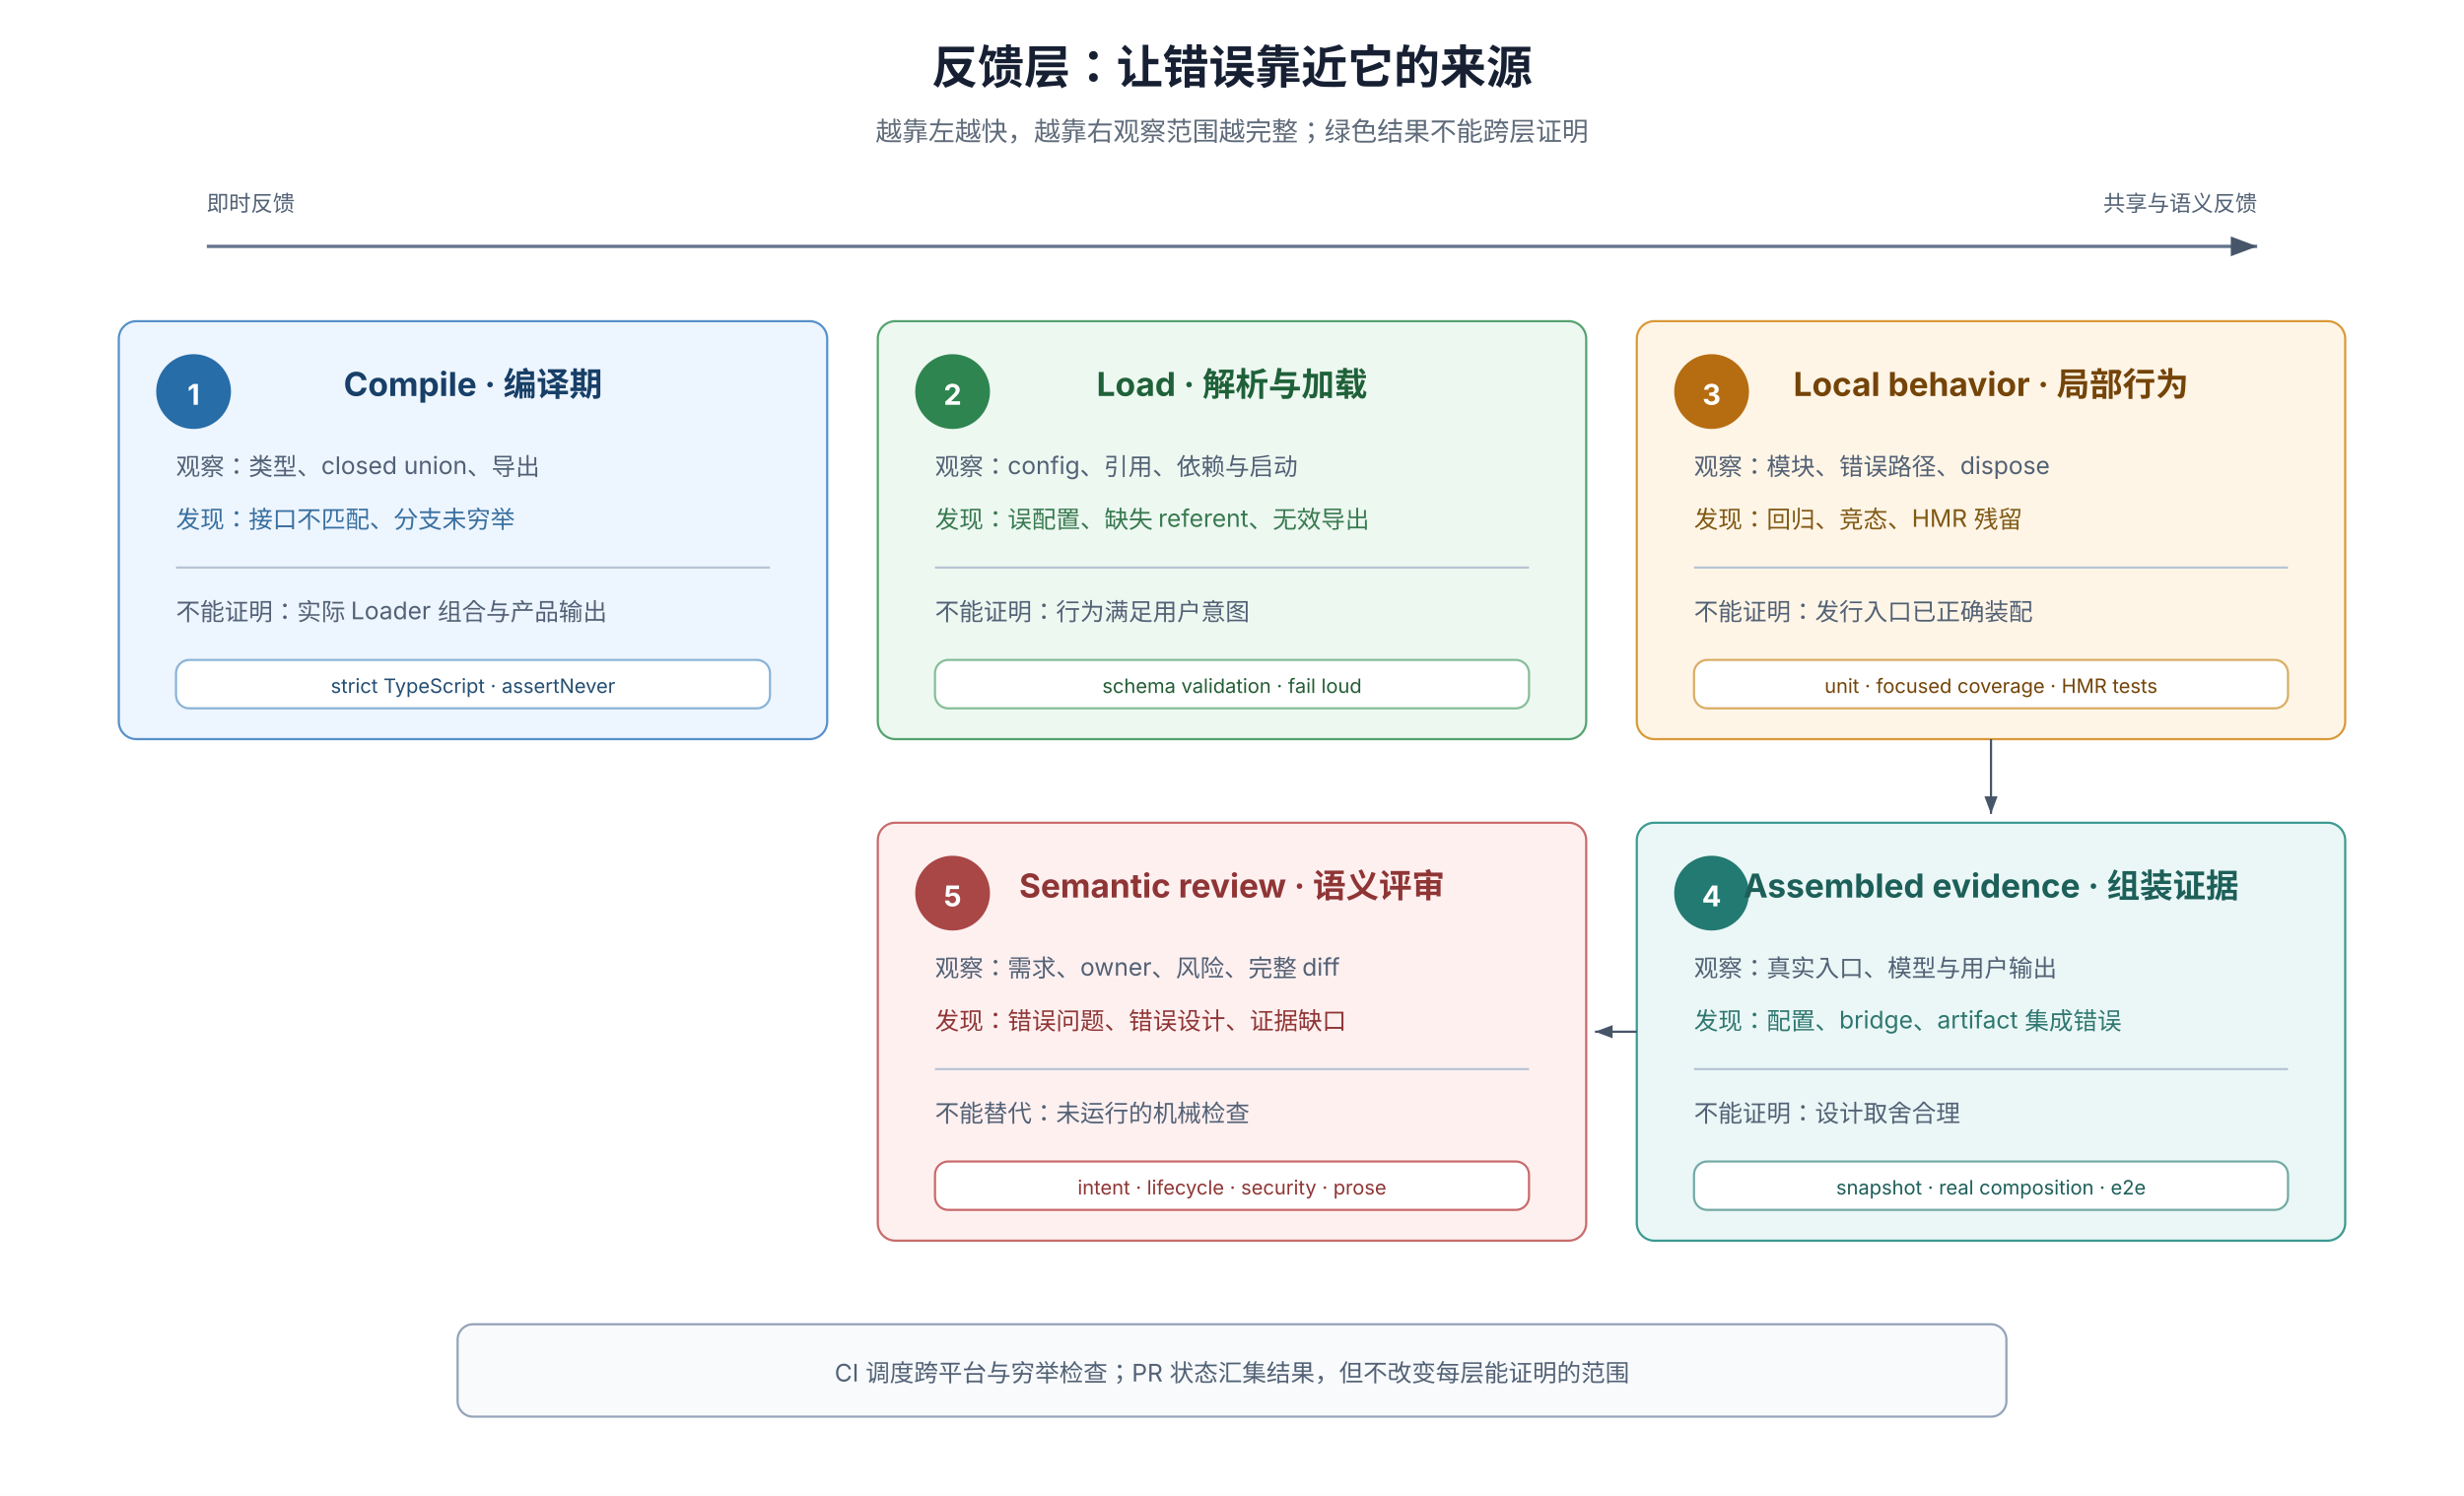
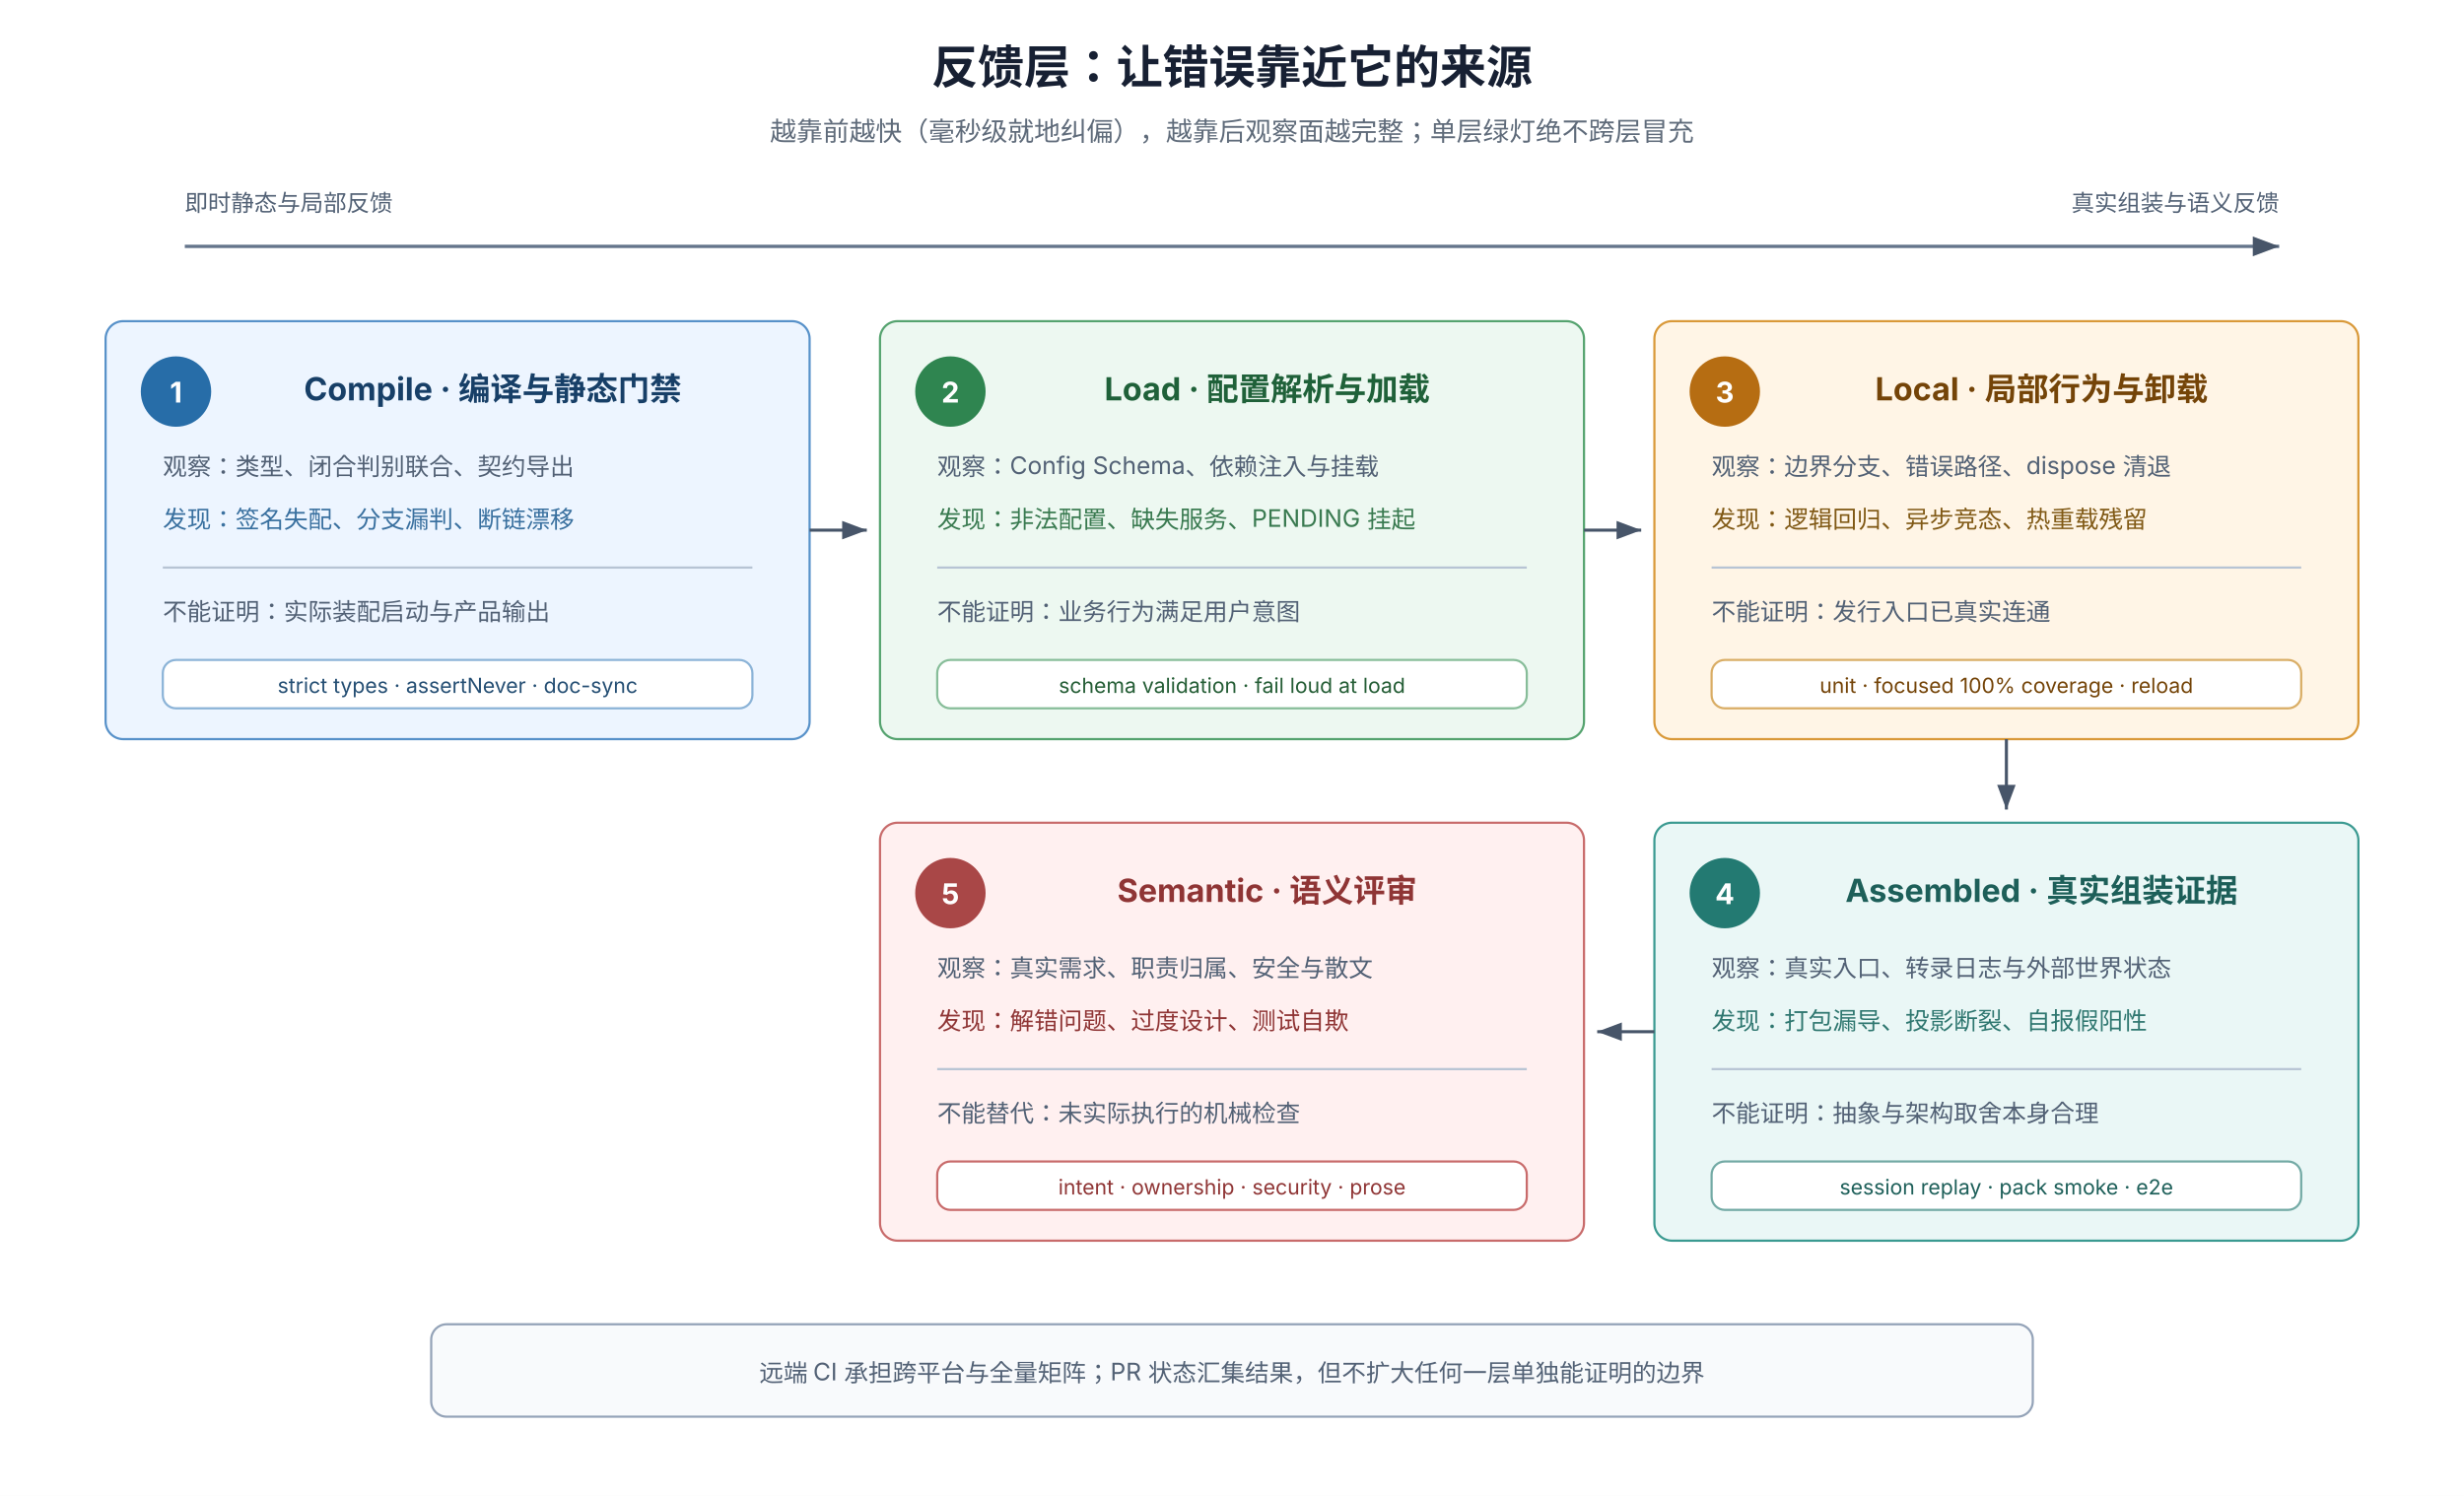
<svg xmlns="http://www.w3.org/2000/svg" width="1120" height="680" viewBox="0 0 1120 680" role="img" aria-labelledby="title desc" font-family="system-ui, -apple-system, 'PingFang SC', 'Noto Sans SC', sans-serif">
  <defs>
    <marker id="arrow" markerWidth="8" markerHeight="6" refX="8" refY="3" orient="auto">
      <path d="M0 0 L8 3 L0 6 Z" fill="#475569" />
    </marker>
  </defs>
  <rect width="1120" height="680" fill="#ffffff" />
  <text x="560" y="38" text-anchor="middle" font-size="21" font-weight="700" fill="#172033">反馈层：让错误靠近它的来源</text>
-   <text x="560" y="64" text-anchor="middle" font-size="12" fill="#5f6b7a">越靠左越快，越靠右观察范围越完整；绿色结果不能跨层证明</text>
-   <line x1="94" y1="112" x2="1026" y2="112" stroke="#64748b" stroke-width="1.5" marker-end="url(#arrow)" />
-   <text x="94" y="96" font-size="10" fill="#526175">即时反馈</text>
-   <text x="1026" y="96" text-anchor="end" font-size="10" fill="#526175">共享与语义反馈</text>
-   <rect x="54" y="146" width="322" height="190" rx="8" fill="#edf5ff" stroke="#5791c9" />
-   <circle cx="88" cy="178" r="17" fill="#276da8" />
-   <text x="88" y="184" text-anchor="middle" font-size="13" font-weight="700" fill="#ffffff">1</text>
-   <text x="215" y="180" text-anchor="middle" font-size="15" font-weight="700" fill="#173f67">Compile · 编译期</text>
-   <text x="80" y="216" font-size="11" fill="#526175">观察：类型、closed union、导出</text>
-   <text x="80" y="240" font-size="11" fill="#39709f">发现：接口不匹配、分支未穷举</text>
-   <line x1="80" y1="258" x2="350" y2="258" stroke="#b7c4d4" />
-   <text x="80" y="282" font-size="11" fill="#526175">不能证明：实际 Loader 组合与产品输出</text>
-   <rect x="80" y="300" width="270" height="22" rx="6" fill="#ffffff" stroke="#8bb3d7" />
-   <text x="215" y="315" text-anchor="middle" font-size="9" fill="#244e73">strict TypeScript · assertNever</text>
-   <rect x="399" y="146" width="322" height="190" rx="8" fill="#edf8f1" stroke="#55a36f" />
-   <circle cx="433" cy="178" r="17" fill="#2f8550" />
-   <text x="433" y="184" text-anchor="middle" font-size="13" font-weight="700" fill="#ffffff">2</text>
-   <text x="560" y="180" text-anchor="middle" font-size="15" font-weight="700" fill="#1f6139">Load · 解析与加载</text>
-   <text x="425" y="216" font-size="11" fill="#526175">观察：config、引用、依赖与启动</text>
-   <text x="425" y="240" font-size="11" fill="#397a50">发现：误配置、缺失 referent、无效导出</text>
-   <line x1="425" y1="258" x2="695" y2="258" stroke="#b7c4d4" />
-   <text x="425" y="282" font-size="11" fill="#526175">不能证明：行为满足用户意图</text>
-   <rect x="425" y="300" width="270" height="22" rx="6" fill="#ffffff" stroke="#87bd99" />
-   <text x="560" y="315" text-anchor="middle" font-size="9" fill="#245d35">schema validation · fail loud</text>
-   <rect x="744" y="146" width="322" height="190" rx="8" fill="#fff5e6" stroke="#d99939" />
-   <circle cx="778" cy="178" r="17" fill="#b66d12" />
-   <text x="778" y="184" text-anchor="middle" font-size="13" font-weight="700" fill="#ffffff">3</text>
-   <text x="905" y="180" text-anchor="middle" font-size="15" font-weight="700" fill="#744408">Local behavior · 局部行为</text>
-   <text x="770" y="216" font-size="11" fill="#526175">观察：模块、错误路径、dispose</text>
-   <text x="770" y="240" font-size="11" fill="#805915">发现：回归、竞态、HMR 残留</text>
-   <line x1="770" y1="258" x2="1040" y2="258" stroke="#b7c4d4" />
-   <text x="770" y="282" font-size="11" fill="#526175">不能证明：发行入口已正确装配</text>
-   <rect x="770" y="300" width="270" height="22" rx="6" fill="#ffffff" stroke="#d9ad65" />
-   <text x="905" y="315" text-anchor="middle" font-size="9" fill="#744408">unit · focused coverage · HMR tests</text>
-   <path d="M905 336 V370" stroke="#475569" marker-end="url(#arrow)" />
-   <rect x="744" y="374" width="322" height="190" rx="8" fill="#eaf7f6" stroke="#3b9a91" />
-   <circle cx="778" cy="406" r="17" fill="#237a72" />
-   <text x="778" y="412" text-anchor="middle" font-size="13" font-weight="700" fill="#ffffff">4</text>
-   <text x="905" y="408" text-anchor="middle" font-size="15" font-weight="700" fill="#1d5f59">Assembled evidence · 组装证据</text>
-   <text x="770" y="444" font-size="11" fill="#526175">观察：真实入口、模型与用户输出</text>
-   <text x="770" y="468" font-size="11" fill="#2f7770">发现：配置、bridge、artifact 集成错误</text>
-   <line x1="770" y1="486" x2="1040" y2="486" stroke="#b7c4d4" />
-   <text x="770" y="510" font-size="11" fill="#526175">不能证明：设计取舍合理</text>
-   <rect x="770" y="528" width="270" height="22" rx="6" fill="#ffffff" stroke="#73aaa5" />
-   <text x="905" y="543" text-anchor="middle" font-size="9" fill="#1d5f59">snapshot · real composition · e2e</text>
-   <rect x="399" y="374" width="322" height="190" rx="8" fill="#fff0f0" stroke="#c86b6b" />
-   <circle cx="433" cy="406" r="17" fill="#a94747" />
-   <text x="433" y="412" text-anchor="middle" font-size="13" font-weight="700" fill="#ffffff">5</text>
-   <text x="560" y="408" text-anchor="middle" font-size="15" font-weight="700" fill="#8f3535">Semantic review · 语义评审</text>
-   <text x="425" y="444" font-size="11" fill="#526175">观察：需求、owner、风险、完整 diff</text>
-   <text x="425" y="468" font-size="11" fill="#8f3535">发现：错误问题、错误设计、证据缺口</text>
-   <line x1="425" y1="486" x2="695" y2="486" stroke="#b7c4d4" />
-   <text x="425" y="510" font-size="11" fill="#526175">不能替代：未运行的机械检查</text>
-   <rect x="425" y="528" width="270" height="22" rx="6" fill="#ffffff" stroke="#c86b6b" />
-   <text x="560" y="543" text-anchor="middle" font-size="9" fill="#8f3535">intent · lifecycle · security · prose</text>
-   <path d="M744 469 H725" stroke="#475569" marker-end="url(#arrow)" />
-   <rect x="208" y="602" width="704" height="42" rx="7" fill="#f8fafc" stroke="#94a3b8" />
-   <text x="560" y="628" text-anchor="middle" font-size="11" fill="#526175">CI 调度跨平台与穷举检查；PR 状态汇集结果，但不改变每层能证明的范围</text>
+   <text x="560" y="64" text-anchor="middle" font-size="12" fill="#5f6b7a">越靠前越快（毫秒级就地纠偏），越靠后观察面越完整；单层绿灯绝不跨层冒充</text>
+   <line x1="84" y1="112" x2="1036" y2="112" stroke="#64748b" stroke-width="1.5" marker-end="url(#arrow)" />
+   <text x="84" y="96" font-size="10.5" fill="#526175">即时静态与局部反馈</text>
+   <text x="1036" y="96" text-anchor="end" font-size="10.5" fill="#526175">真实组装与语义反馈</text>
+   <rect x="48" y="146" width="320" height="190" rx="8" fill="#edf5ff" stroke="#5791c9" />
+   <circle cx="80" cy="178" r="16" fill="#276da8" />
+   <text x="80" y="183" text-anchor="middle" font-size="13" font-weight="700" fill="#ffffff">1</text>
+   <text x="224" y="182" text-anchor="middle" font-size="14.5" font-weight="700" fill="#173f67">Compile · 编译与静态门禁</text>
+   <text x="74" y="216" font-size="11" fill="#526175">观察：类型、闭合判别联合、契约导出</text>
+   <text x="74" y="240" font-size="11" fill="#39709f">发现：签名失配、分支漏判、断链漂移</text>
+   <line x1="74" y1="258" x2="342" y2="258" stroke="#b7c4d4" />
+   <text x="74" y="282" font-size="11" fill="#526175">不能证明：实际装配启动与产品输出</text>
+   <rect x="74" y="300" width="268" height="22" rx="6" fill="#ffffff" stroke="#8bb3d7" />
+   <text x="208" y="315" text-anchor="middle" font-size="9.5" fill="#244e73">strict types · assertNever · doc-sync</text>
+   <path d="M368 241 H394" fill="none" stroke="#475569" stroke-width="1.4" marker-end="url(#arrow)" />
+   <rect x="400" y="146" width="320" height="190" rx="8" fill="#edf8f1" stroke="#55a36f" />
+   <circle cx="432" cy="178" r="16" fill="#2f8550" />
+   <text x="432" y="183" text-anchor="middle" font-size="13" font-weight="700" fill="#ffffff">2</text>
+   <text x="576" y="182" text-anchor="middle" font-size="14.5" font-weight="700" fill="#1f6139">Load · 配置解析与加载</text>
+   <text x="426" y="216" font-size="11" fill="#526175">观察：Config Schema、依赖注入与挂载</text>
+   <text x="426" y="240" font-size="11" fill="#397a50">发现：非法配置、缺失服务、PENDING 挂起</text>
+   <line x1="426" y1="258" x2="694" y2="258" stroke="#b7c4d4" />
+   <text x="426" y="282" font-size="11" fill="#526175">不能证明：业务行为满足用户意图</text>
+   <rect x="426" y="300" width="268" height="22" rx="6" fill="#ffffff" stroke="#87bd99" />
+   <text x="560" y="315" text-anchor="middle" font-size="9.5" fill="#245d35">schema validation · fail loud at load</text>
+   <path d="M720 241 H746" fill="none" stroke="#475569" stroke-width="1.4" marker-end="url(#arrow)" />
+   <rect x="752" y="146" width="320" height="190" rx="8" fill="#fff5e6" stroke="#d99939" />
+   <circle cx="784" cy="178" r="16" fill="#b66d12" />
+   <text x="784" y="183" text-anchor="middle" font-size="13" font-weight="700" fill="#ffffff">3</text>
+   <text x="928" y="182" text-anchor="middle" font-size="14.5" font-weight="700" fill="#744408">Local · 局部行为与卸载</text>
+   <text x="778" y="216" font-size="11" fill="#526175">观察：边界分支、错误路径、dispose 清退</text>
+   <text x="778" y="240" font-size="11" fill="#805915">发现：逻辑回归、异步竞态、热重载残留</text>
+   <line x1="778" y1="258" x2="1046" y2="258" stroke="#b7c4d4" />
+   <text x="778" y="282" font-size="11" fill="#526175">不能证明：发行入口已真实连通</text>
+   <rect x="778" y="300" width="268" height="22" rx="6" fill="#ffffff" stroke="#d9ad65" />
+   <text x="912" y="315" text-anchor="middle" font-size="9.5" fill="#744408">unit · focused 100% coverage · reload</text>
+   <path d="M912 336 V368" fill="none" stroke="#475569" stroke-width="1.4" marker-end="url(#arrow)" />
+   <rect x="752" y="374" width="320" height="190" rx="8" fill="#eaf7f6" stroke="#3b9a91" />
+   <circle cx="784" cy="406" r="16" fill="#237a72" />
+   <text x="784" y="411" text-anchor="middle" font-size="13" font-weight="700" fill="#ffffff">4</text>
+   <text x="928" y="410" text-anchor="middle" font-size="14.5" font-weight="700" fill="#1d5f59">Assembled · 真实组装证据</text>
+   <text x="778" y="444" font-size="11" fill="#526175">观察：真实入口、转录日志与外部世界状态</text>
+   <text x="778" y="468" font-size="11" fill="#2f7770">发现：打包漏导、投影断裂、自报假阳性</text>
+   <line x1="778" y1="486" x2="1046" y2="486" stroke="#b7c4d4" />
+   <text x="778" y="510" font-size="11" fill="#526175">不能证明：抽象与架构取舍本身合理</text>
+   <rect x="778" y="528" width="268" height="22" rx="6" fill="#ffffff" stroke="#73aaa5" />
+   <text x="912" y="543" text-anchor="middle" font-size="9.5" fill="#1d5f59">session replay · pack smoke · e2e</text>
+   <path d="M752 469 H726" fill="none" stroke="#475569" stroke-width="1.4" marker-end="url(#arrow)" />
+   <rect x="400" y="374" width="320" height="190" rx="8" fill="#fff0f0" stroke="#c86b6b" />
+   <circle cx="432" cy="406" r="16" fill="#a94747" />
+   <text x="432" y="411" text-anchor="middle" font-size="13" font-weight="700" fill="#ffffff">5</text>
+   <text x="576" y="410" text-anchor="middle" font-size="14.5" font-weight="700" fill="#8f3535">Semantic · 语义评审</text>
+   <text x="426" y="444" font-size="11" fill="#526175">观察：真实需求、职责归属、安全与散文</text>
+   <text x="426" y="468" font-size="11" fill="#8f3535">发现：解错问题、过度设计、测试自欺</text>
+   <line x1="426" y1="486" x2="694" y2="486" stroke="#b7c4d4" />
+   <text x="426" y="510" font-size="11" fill="#526175">不能替代：未实际执行的机械检查</text>
+   <rect x="426" y="528" width="268" height="22" rx="6" fill="#ffffff" stroke="#c86b6b" />
+   <text x="560" y="543" text-anchor="middle" font-size="9.5" fill="#8f3535">intent · ownership · security · prose</text>
+   <rect x="196" y="602" width="728" height="42" rx="7" fill="#f8fafc" stroke="#94a3b8" />
+   <text x="560" y="628" text-anchor="middle" font-size="11" fill="#526175">远端 CI 承担跨平台与全量矩阵；PR 状态汇集结果，但不扩大任何一层单独能证明的边界</text>
</svg>
